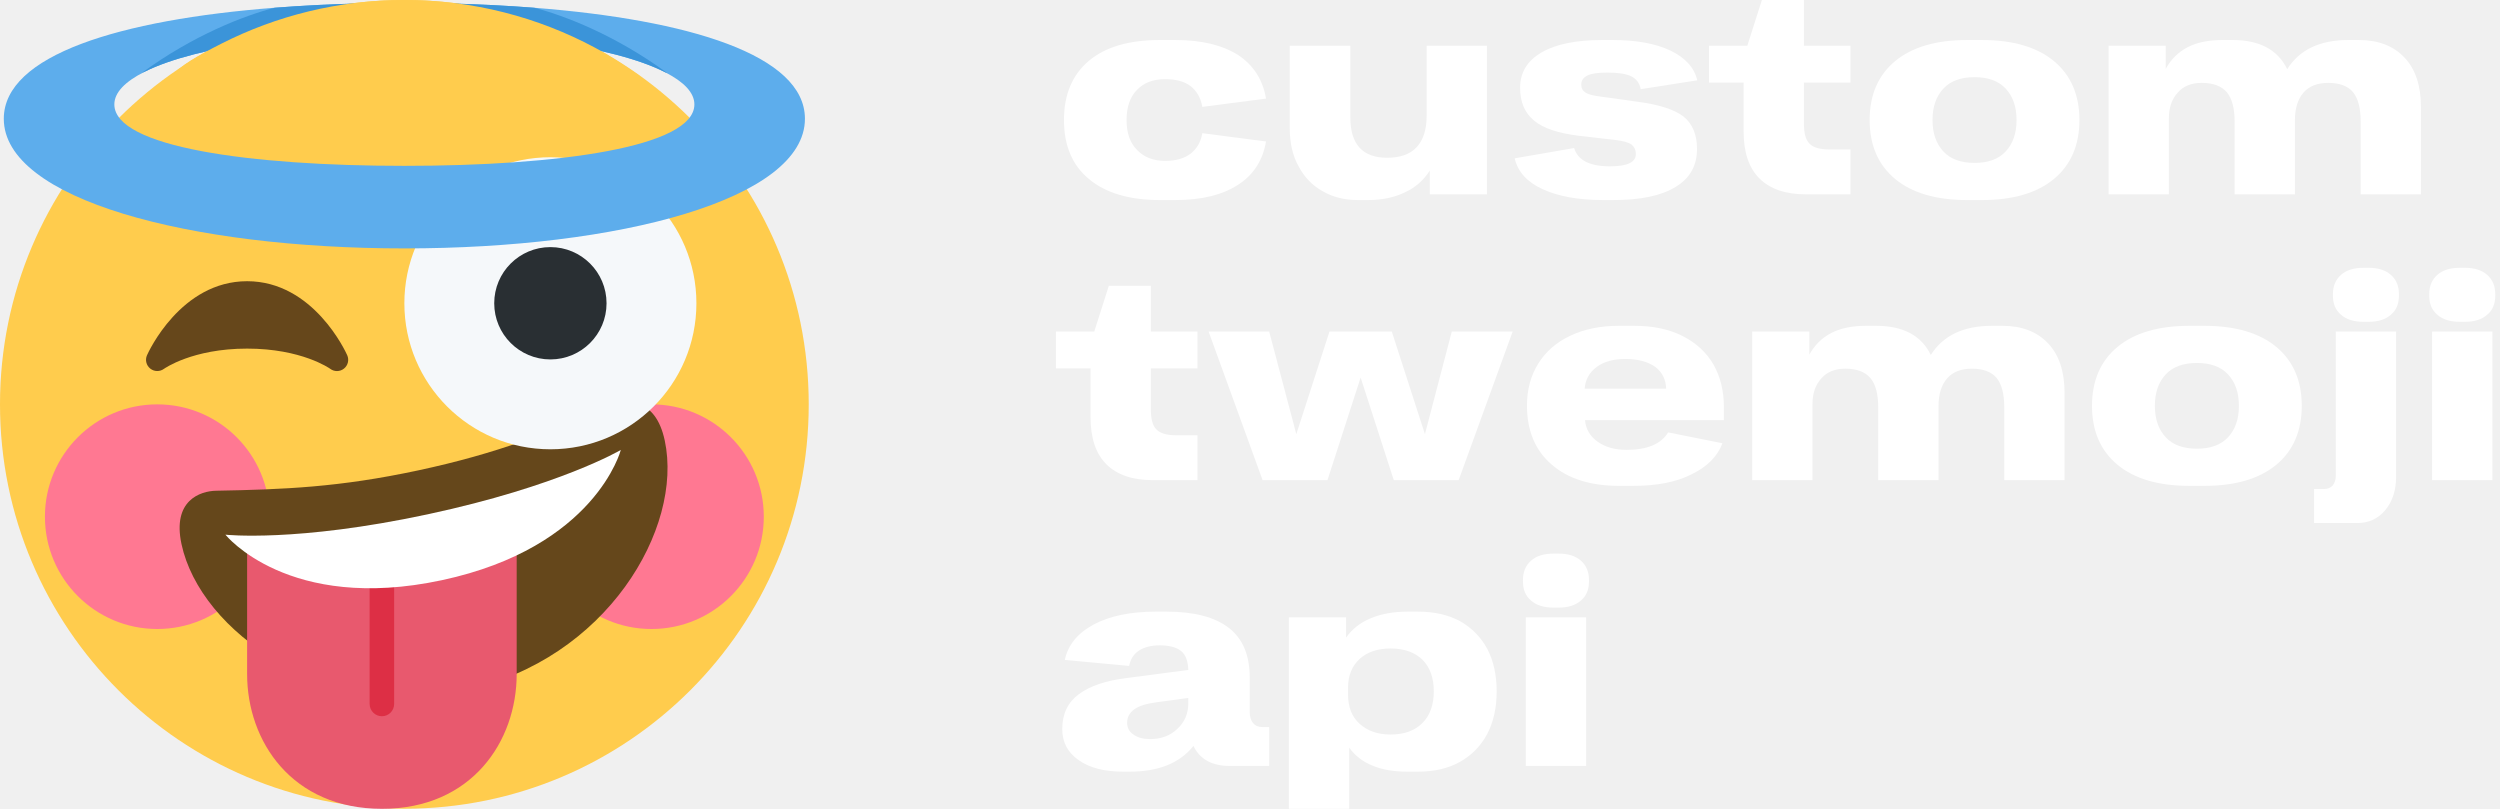
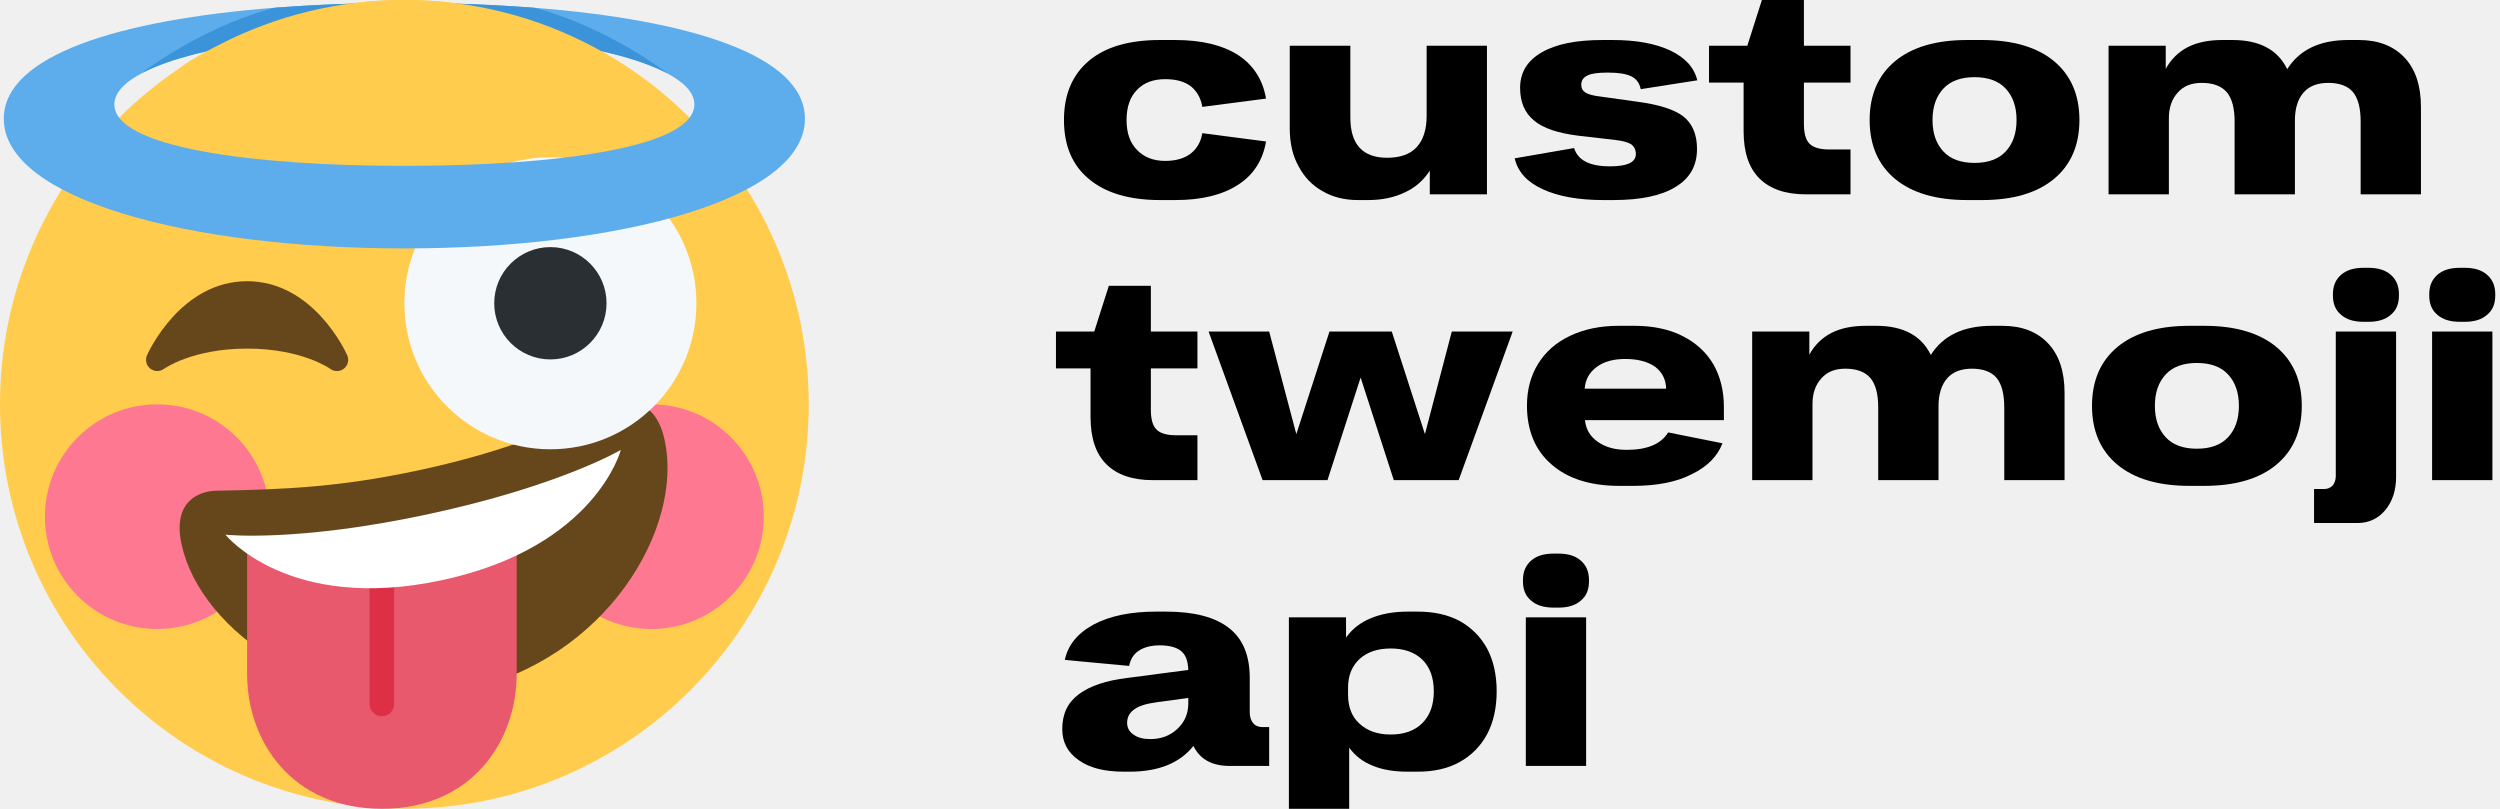
<svg xmlns="http://www.w3.org/2000/svg" width="100%" height="100%" viewBox="0 0 272 88" version="1.1" xml:space="preserve" style="fill-rule:evenodd;clip-rule:evenodd;stroke-linejoin:round;stroke-miterlimit:2;">
  <g transform="matrix(1,0,0,1,-1130.64,-1075.37)">
    <g id="docs-website-logo" transform="matrix(9.22937e-18,-0.150727,0.589584,3.61016e-17,439.724,1331.15)">
      <rect x="1113.14" y="1171.87" width="583.837" height="460.467" style="fill:none;" />
      <clipPath id="_clip1">
        <rect x="1113.14" y="1171.87" width="583.837" height="460.467" />
      </clipPath>
      <g clip-path="url(#_clip1)">
        <g transform="matrix(9.92937e-16,4.14559,-16.2159,2.53844e-16,1696.98,1171.87)">
          <path id="_1f62f-head" d="M36,18C36,27.941 27.941,36 18,36C8.059,36 0,27.941 0,18C0,8.059 8.059,0 18,0C27.941,0 36,8.059 36,18" style="fill:rgb(255,204,77);fill-rule:nonzero;" />
          <circle id="_1f633-cheeks" cx="29" cy="23" r="5" style="fill:rgb(255,120,146);" />
          <circle id="_1f633-cheeks1" cx="7" cy="23" r="5" style="fill:rgb(255,120,146);" />
          <path id="_1f92a-mouth" d="M18.625,20.937C15.082,21.696 12.644,21.787 9.615,21.845C8.924,21.86 7.66,22.264 8.079,24.22C8.917,28.131 14.458,32.057 20.721,30.715C26.983,29.373 30.429,23.521 29.591,19.61C29.172,17.654 27.852,17.802 27.216,18.074C24.43,19.261 22.168,20.178 18.625,20.937Z" style="fill:rgb(101,71,27);fill-rule:nonzero;" />
          <path id="_1f92a-mouth1" d="M11,24.004L11,30.004C11,33.004 13,36.004 17,36.004C21,36.004 23,33.004 23,30.004L23,24.004L11,24.004Z" style="fill:rgb(232,89,110);fill-rule:nonzero;" />
          <path id="_1f92a-mouth2" d="M17,31.883C17.301,31.883 17.545,31.639 17.545,31.338L17.545,25.043L16.454,25.043L16.454,31.338C16.455,31.639 16.699,31.883 17,31.883Z" style="fill:rgb(221,47,69);fill-rule:nonzero;" />
          <path id="_1f92a-mouth3" d="M10.034,23.801C10.034,23.801 13.177,24.15 19.044,22.893C24.911,21.636 27.635,20.029 27.635,20.029C27.635,20.029 26.518,24.359 19.673,25.826C12.828,27.293 10.034,23.801 10.034,23.801Z" style="fill:white;fill-rule:nonzero;" />
          <path id="_1f61c-eyes" d="M15.457,15.815C15.397,15.68 13.958,12.518 11,12.518C8.043,12.518 6.603,15.68 6.543,15.815C6.451,16.022 6.511,16.264 6.687,16.406C6.864,16.549 7.114,16.553 7.297,16.42C7.31,16.411 8.559,15.518 11,15.518C13.426,15.518 14.674,16.399 14.702,16.419C14.79,16.485 14.895,16.518 15,16.518C15.11,16.518 15.221,16.481 15.311,16.409C15.49,16.267 15.549,16.023 15.457,15.815Z" style="fill:rgb(102,71,27);fill-rule:nonzero;" />
          <path id="_1f61c-eyes1" d="M31,13.5C31,17.09 28.09,20 24.5,20C20.91,20 18,17.09 18,13.5C18,9.91 20.91,7 24.5,7C28.09,7 31,9.91 31,13.5Z" style="fill:rgb(245,248,250);fill-rule:nonzero;" />
          <circle id="_1f61c-eyes2" cx="24.5" cy="13.5" r="2.5" style="fill:rgb(41,47,51);" />
          <path id="_1f607-headwear" d="M23.777,0.345C22.565,0.251 21.304,0.186 20.004,0.155C19.343,0.139 18.676,0.129 18,0.129C17.328,0.129 16.664,0.139 16.007,0.154C14.705,0.185 13.443,0.25 12.23,0.344C5.34,0.88 0.169,2.451 0.169,5.287C0.169,8.875 8.433,11.058 18,11.058C27.567,11.058 35.831,8.875 35.831,5.287C35.831,2.452 30.663,0.882 23.777,0.345ZM18,7.383C11.139,7.383 5.09,6.55 5.09,4.647C5.09,4.111 5.584,3.624 6.429,3.198C7.582,2.617 9.407,2.154 11.618,1.849C13.529,1.587 15.716,1.439 18,1.439C20.291,1.439 22.485,1.587 24.4,1.852C26.642,2.162 28.486,2.635 29.632,3.229C30.439,3.647 30.91,4.123 30.91,4.647C30.91,6.55 24.861,7.383 18,7.383Z" style="fill:rgb(93,173,236);fill-rule:nonzero;" />
          <path id="_1f607-other" d="M24.4,1.853C26.642,2.163 28.486,2.636 29.632,3.23L29.694,3.247C27.409,1.573 25.124,0.687 23.777,0.345C22.565,0.251 21.304,0.186 20.004,0.155L20.022,0.162L24.4,1.853Z" style="fill:rgb(59,148,217);fill-rule:nonzero;" />
          <path id="_1f607-other1" d="M6.429,3.199C7.582,2.618 9.407,2.155 11.618,1.85L15.984,0.162L16.007,0.154C14.705,0.185 13.443,0.25 12.23,0.344C10.883,0.686 8.597,1.571 6.311,3.246L6.429,3.199Z" style="fill:rgb(59,148,217);fill-rule:nonzero;" />
          <path id="_1f607-other2" d="M28.472,3.375C27.812,2.932 27.126,2.465 26.471,2.115C23.947,0.765 21.063,0 18,0C15.071,0 12.305,0.7 9.86,1.941C8.771,2.494 7.979,2.94 7.69,3.375L28.472,3.375Z" style="fill:rgb(255,204,77);fill-rule:nonzero;" />
        </g>
        <g transform="matrix(2.7138e-18,0.0113303,-0.0443198,6.93783e-19,1831.28,1354.67)">
          <g transform="matrix(4654.87,0,0,4654.87,1013.58,6195.63)">
-             <path d="M0.375,0.02C0.267,0.02 0.184,-0.005 0.126,-0.054C0.068,-0.102 0.039,-0.171 0.039,-0.26C0.039,-0.349 0.068,-0.418 0.126,-0.467C0.184,-0.516 0.267,-0.54 0.375,-0.54L0.429,-0.54C0.521,-0.54 0.594,-0.522 0.649,-0.487C0.703,-0.451 0.735,-0.4 0.746,-0.335L0.523,-0.306C0.518,-0.337 0.504,-0.361 0.483,-0.378C0.461,-0.395 0.431,-0.403 0.393,-0.403C0.352,-0.403 0.319,-0.391 0.295,-0.366C0.27,-0.341 0.258,-0.305 0.258,-0.26C0.258,-0.215 0.27,-0.18 0.295,-0.155C0.319,-0.13 0.352,-0.117 0.393,-0.117C0.431,-0.117 0.461,-0.126 0.483,-0.143C0.504,-0.16 0.518,-0.183 0.523,-0.214L0.746,-0.185C0.735,-0.12 0.703,-0.069 0.649,-0.034C0.594,0.002 0.521,0.02 0.429,0.02L0.375,0.02Z" style="fill:white;fill-rule:nonzero;" />
+             <path d="M0.375,0.02C0.267,0.02 0.184,-0.005 0.126,-0.054C0.068,-0.102 0.039,-0.171 0.039,-0.26C0.039,-0.349 0.068,-0.418 0.126,-0.467C0.184,-0.516 0.267,-0.54 0.375,-0.54L0.429,-0.54C0.521,-0.54 0.594,-0.522 0.649,-0.487C0.703,-0.451 0.735,-0.4 0.746,-0.335L0.523,-0.306C0.518,-0.337 0.504,-0.361 0.483,-0.378C0.461,-0.395 0.431,-0.403 0.393,-0.403C0.352,-0.403 0.319,-0.391 0.295,-0.366C0.27,-0.341 0.258,-0.305 0.258,-0.26C0.258,-0.215 0.27,-0.18 0.295,-0.155C0.319,-0.13 0.352,-0.117 0.393,-0.117C0.431,-0.117 0.461,-0.126 0.483,-0.143C0.504,-0.16 0.518,-0.183 0.523,-0.214L0.746,-0.185C0.735,-0.12 0.703,-0.069 0.649,-0.034C0.594,0.002 0.521,0.02 0.429,0.02L0.375,0.02Z" style="fill-rule:nonzero;" />
          </g>
          <g transform="matrix(4654.87,0,0,4654.87,4607.14,6195.63)">
-             <path d="M0.747,-0.52L0.747,-0L0.547,-0L0.547,-0.083C0.526,-0.05 0.497,-0.024 0.46,-0.007C0.423,0.011 0.38,0.02 0.331,0.02L0.296,0.02C0.249,0.02 0.208,0.01 0.172,-0.011C0.136,-0.031 0.108,-0.06 0.088,-0.098C0.067,-0.135 0.057,-0.18 0.057,-0.232L0.057,-0.52L0.269,-0.52L0.269,-0.269C0.269,-0.175 0.312,-0.128 0.398,-0.128C0.443,-0.128 0.478,-0.14 0.501,-0.165C0.524,-0.19 0.536,-0.226 0.536,-0.275L0.536,-0.52L0.747,-0.52Z" style="fill:white;fill-rule:nonzero;" />
+             <path d="M0.747,-0.52L0.747,-0L0.547,-0L0.547,-0.083C0.526,-0.05 0.497,-0.024 0.46,-0.007C0.423,0.011 0.38,0.02 0.331,0.02L0.296,0.02C0.249,0.02 0.208,0.01 0.172,-0.011C0.136,-0.031 0.108,-0.06 0.088,-0.098C0.067,-0.135 0.057,-0.18 0.057,-0.232L0.057,-0.52L0.269,-0.52L0.269,-0.269C0.269,-0.175 0.312,-0.128 0.398,-0.128C0.443,-0.128 0.478,-0.14 0.501,-0.165C0.524,-0.19 0.536,-0.226 0.536,-0.275L0.536,-0.52L0.747,-0.52Z" style="fill-rule:nonzero;" />
          </g>
          <g transform="matrix(4654.87,0,0,4654.87,8377.59,6195.63)">
-             <path d="M0.344,0.02C0.257,0.02 0.186,0.007 0.132,-0.018C0.077,-0.043 0.045,-0.079 0.034,-0.126L0.242,-0.162C0.255,-0.119 0.297,-0.098 0.367,-0.098C0.428,-0.098 0.458,-0.112 0.458,-0.141C0.458,-0.156 0.452,-0.167 0.442,-0.175C0.431,-0.182 0.413,-0.187 0.388,-0.19L0.258,-0.205C0.186,-0.214 0.134,-0.231 0.102,-0.258C0.069,-0.285 0.053,-0.323 0.053,-0.373C0.053,-0.426 0.078,-0.468 0.129,-0.497C0.179,-0.526 0.25,-0.54 0.341,-0.54L0.376,-0.54C0.459,-0.54 0.526,-0.528 0.579,-0.503C0.631,-0.478 0.662,-0.444 0.673,-0.399L0.475,-0.368C0.471,-0.389 0.46,-0.404 0.442,-0.413C0.423,-0.422 0.396,-0.426 0.359,-0.426C0.326,-0.426 0.303,-0.423 0.289,-0.416C0.274,-0.409 0.267,-0.398 0.267,-0.384C0.267,-0.371 0.272,-0.362 0.282,-0.356C0.291,-0.35 0.309,-0.345 0.335,-0.342L0.464,-0.324C0.539,-0.314 0.593,-0.297 0.625,-0.272C0.656,-0.247 0.672,-0.209 0.672,-0.159C0.672,-0.1 0.647,-0.056 0.597,-0.026C0.547,0.005 0.474,0.02 0.379,0.02L0.344,0.02Z" style="fill:white;fill-rule:nonzero;" />
+             <path d="M0.344,0.02C0.257,0.02 0.186,0.007 0.132,-0.018C0.077,-0.043 0.045,-0.079 0.034,-0.126L0.242,-0.162C0.255,-0.119 0.297,-0.098 0.367,-0.098C0.428,-0.098 0.458,-0.112 0.458,-0.141C0.458,-0.156 0.452,-0.167 0.442,-0.175C0.431,-0.182 0.413,-0.187 0.388,-0.19L0.258,-0.205C0.186,-0.214 0.134,-0.231 0.102,-0.258C0.069,-0.285 0.053,-0.323 0.053,-0.373C0.053,-0.426 0.078,-0.468 0.129,-0.497C0.179,-0.526 0.25,-0.54 0.341,-0.54L0.376,-0.54C0.459,-0.54 0.526,-0.528 0.579,-0.503C0.631,-0.478 0.662,-0.444 0.673,-0.399L0.475,-0.368C0.471,-0.389 0.46,-0.404 0.442,-0.413C0.423,-0.422 0.396,-0.426 0.359,-0.426C0.326,-0.426 0.303,-0.423 0.289,-0.416C0.274,-0.409 0.267,-0.398 0.267,-0.384C0.267,-0.371 0.272,-0.362 0.282,-0.356C0.291,-0.35 0.309,-0.345 0.335,-0.342L0.464,-0.324C0.539,-0.314 0.593,-0.297 0.625,-0.272C0.656,-0.247 0.672,-0.209 0.672,-0.159C0.672,-0.1 0.647,-0.056 0.597,-0.026C0.547,0.005 0.474,0.02 0.379,0.02L0.344,0.02Z" style="fill-rule:nonzero;" />
          </g>
          <g transform="matrix(4654.87,0,0,4654.87,11650,6195.63)">
-             <path d="M0.343,-0.391L0.343,-0.248C0.343,-0.215 0.349,-0.191 0.362,-0.178C0.375,-0.164 0.398,-0.157 0.433,-0.157L0.506,-0.157L0.506,-0L0.35,-0C0.278,-0 0.224,-0.019 0.187,-0.056C0.15,-0.093 0.132,-0.148 0.132,-0.221L0.132,-0.391L0.011,-0.391L0.011,-0.52L0.145,-0.52L0.196,-0.68L0.343,-0.68L0.343,-0.52L0.506,-0.52L0.506,-0.391L0.343,-0.391Z" style="fill:white;fill-rule:nonzero;" />
+             <path d="M0.343,-0.391L0.343,-0.248C0.343,-0.215 0.349,-0.191 0.362,-0.178C0.375,-0.164 0.398,-0.157 0.433,-0.157L0.506,-0.157L0.506,-0L0.35,-0C0.278,-0 0.224,-0.019 0.187,-0.056C0.15,-0.093 0.132,-0.148 0.132,-0.221L0.132,-0.391L0.011,-0.391L0.011,-0.52L0.145,-0.52L0.196,-0.68L0.343,-0.68L0.343,-0.52L0.506,-0.52L0.506,-0.391L0.343,-0.391Z" style="fill-rule:nonzero;" />
          </g>
          <g transform="matrix(4654.87,0,0,4654.87,14135.7,6195.63)">
-             <path d="M0.38,0.02C0.271,0.02 0.187,-0.005 0.128,-0.054C0.069,-0.103 0.039,-0.172 0.039,-0.26C0.039,-0.348 0.069,-0.417 0.128,-0.466C0.187,-0.515 0.271,-0.54 0.38,-0.54L0.432,-0.54C0.541,-0.54 0.625,-0.515 0.684,-0.466C0.743,-0.417 0.773,-0.348 0.773,-0.26C0.773,-0.172 0.743,-0.103 0.684,-0.054C0.625,-0.005 0.541,0.02 0.432,0.02L0.38,0.02ZM0.406,-0.11C0.453,-0.11 0.49,-0.123 0.515,-0.15C0.54,-0.177 0.553,-0.213 0.553,-0.26C0.553,-0.307 0.54,-0.343 0.515,-0.37C0.49,-0.397 0.453,-0.41 0.406,-0.41C0.359,-0.41 0.322,-0.397 0.297,-0.37C0.272,-0.343 0.259,-0.307 0.259,-0.26C0.259,-0.213 0.272,-0.177 0.297,-0.15C0.322,-0.123 0.359,-0.11 0.406,-0.11Z" style="fill:white;fill-rule:nonzero;" />
+             <path d="M0.38,0.02C0.271,0.02 0.187,-0.005 0.128,-0.054C0.069,-0.103 0.039,-0.172 0.039,-0.26C0.039,-0.348 0.069,-0.417 0.128,-0.466C0.187,-0.515 0.271,-0.54 0.38,-0.54L0.432,-0.54C0.541,-0.54 0.625,-0.515 0.684,-0.466C0.743,-0.417 0.773,-0.348 0.773,-0.26C0.773,-0.172 0.743,-0.103 0.684,-0.054C0.625,-0.005 0.541,0.02 0.432,0.02L0.38,0.02ZM0.406,-0.11C0.453,-0.11 0.49,-0.123 0.515,-0.15C0.54,-0.177 0.553,-0.213 0.553,-0.26C0.553,-0.307 0.54,-0.343 0.515,-0.37C0.49,-0.397 0.453,-0.41 0.406,-0.41C0.359,-0.41 0.322,-0.397 0.297,-0.37C0.272,-0.343 0.259,-0.307 0.259,-0.26C0.259,-0.213 0.272,-0.177 0.297,-0.15C0.322,-0.123 0.359,-0.11 0.406,-0.11Z" style="fill-rule:nonzero;" />
          </g>
          <g transform="matrix(4654.87,0,0,4654.87,17915.4,6195.63)">
-             <path d="M0.938,-0.54C1.006,-0.54 1.059,-0.52 1.098,-0.479C1.137,-0.438 1.156,-0.38 1.156,-0.305L1.156,-0L0.945,-0L0.945,-0.255C0.945,-0.302 0.936,-0.336 0.918,-0.358C0.9,-0.379 0.871,-0.39 0.832,-0.39C0.794,-0.39 0.765,-0.379 0.745,-0.356C0.725,-0.333 0.715,-0.3 0.715,-0.259L0.715,-0L0.504,-0L0.504,-0.255C0.504,-0.301 0.495,-0.335 0.477,-0.357C0.458,-0.379 0.429,-0.39 0.389,-0.39C0.353,-0.39 0.325,-0.379 0.305,-0.356C0.284,-0.333 0.274,-0.303 0.274,-0.266L0.274,-0L0.063,-0L0.063,-0.52L0.263,-0.52L0.263,-0.439C0.281,-0.472 0.307,-0.498 0.34,-0.515C0.373,-0.532 0.414,-0.54 0.461,-0.54L0.497,-0.54C0.591,-0.54 0.655,-0.506 0.688,-0.438C0.731,-0.506 0.802,-0.54 0.902,-0.54L0.938,-0.54Z" style="fill:white;fill-rule:nonzero;" />
+             <path d="M0.938,-0.54C1.006,-0.54 1.059,-0.52 1.098,-0.479C1.137,-0.438 1.156,-0.38 1.156,-0.305L1.156,-0L0.945,-0L0.945,-0.255C0.945,-0.302 0.936,-0.336 0.918,-0.358C0.9,-0.379 0.871,-0.39 0.832,-0.39C0.794,-0.39 0.765,-0.379 0.745,-0.356C0.725,-0.333 0.715,-0.3 0.715,-0.259L0.715,-0L0.504,-0L0.504,-0.255C0.504,-0.301 0.495,-0.335 0.477,-0.357C0.458,-0.379 0.429,-0.39 0.389,-0.39C0.353,-0.39 0.325,-0.379 0.305,-0.356C0.284,-0.333 0.274,-0.303 0.274,-0.266L0.274,-0L0.063,-0L0.063,-0.52L0.263,-0.52L0.263,-0.439C0.281,-0.472 0.307,-0.498 0.34,-0.515C0.373,-0.532 0.414,-0.54 0.461,-0.54L0.497,-0.54C0.591,-0.54 0.655,-0.506 0.688,-0.438C0.731,-0.506 0.802,-0.54 0.902,-0.54L0.938,-0.54Z" style="fill-rule:nonzero;" />
          </g>
          <g transform="matrix(4654.87,0,0,4654.87,1013.58,10850.5)">
-             <path d="M0.343,-0.391L0.343,-0.248C0.343,-0.215 0.349,-0.191 0.362,-0.178C0.375,-0.164 0.398,-0.157 0.433,-0.157L0.506,-0.157L0.506,-0L0.35,-0C0.278,-0 0.224,-0.019 0.187,-0.056C0.15,-0.093 0.132,-0.148 0.132,-0.221L0.132,-0.391L0.011,-0.391L0.011,-0.52L0.145,-0.52L0.196,-0.68L0.343,-0.68L0.343,-0.52L0.506,-0.52L0.506,-0.391L0.343,-0.391Z" style="fill:white;fill-rule:nonzero;" />
+             <path d="M0.343,-0.391L0.343,-0.248C0.343,-0.215 0.349,-0.191 0.362,-0.178C0.375,-0.164 0.398,-0.157 0.433,-0.157L0.506,-0.157L0.506,-0L0.35,-0C0.278,-0 0.224,-0.019 0.187,-0.056C0.15,-0.093 0.132,-0.148 0.132,-0.221L0.132,-0.391L0.011,-0.391L0.011,-0.52L0.145,-0.52L0.196,-0.68L0.343,-0.68L0.343,-0.52L0.506,-0.52L0.506,-0.391L0.343,-0.391Z" style="fill-rule:nonzero;" />
          </g>
          <g transform="matrix(4654.87,0,0,4654.87,3499.28,10850.5)">
-             <path d="M0.011,-0.52L0.223,-0.52L0.318,-0.161L0.434,-0.52L0.652,-0.52L0.768,-0.161L0.862,-0.52L1.075,-0.52L0.886,-0L0.659,-0L0.543,-0.359L0.427,-0L0.2,-0L0.011,-0.52Z" style="fill:white;fill-rule:nonzero;" />
+             <path d="M0.011,-0.52L0.223,-0.52L0.318,-0.161L0.434,-0.52L0.652,-0.52L0.768,-0.161L0.862,-0.52L1.075,-0.52L0.886,-0L0.659,-0L0.543,-0.359L0.427,-0L0.2,-0L0.011,-0.52Z" style="fill-rule:nonzero;" />
          </g>
          <g transform="matrix(4654.87,0,0,4654.87,8554.47,10850.5)">
-             <path d="M0.728,-0.21L0.242,-0.21C0.245,-0.178 0.26,-0.153 0.287,-0.134C0.314,-0.115 0.347,-0.106 0.388,-0.106C0.459,-0.106 0.508,-0.126 0.533,-0.167L0.723,-0.129C0.706,-0.084 0.67,-0.047 0.616,-0.021C0.562,0.007 0.493,0.02 0.41,0.02L0.362,0.02C0.261,0.02 0.182,-0.005 0.125,-0.055C0.068,-0.104 0.039,-0.173 0.039,-0.261C0.039,-0.316 0.052,-0.365 0.078,-0.407C0.104,-0.449 0.141,-0.482 0.19,-0.505C0.238,-0.528 0.295,-0.54 0.36,-0.54L0.415,-0.54C0.48,-0.54 0.537,-0.528 0.584,-0.504C0.631,-0.48 0.667,-0.447 0.692,-0.404C0.716,-0.361 0.728,-0.312 0.728,-0.256L0.728,-0.21ZM0.383,-0.424C0.342,-0.424 0.308,-0.415 0.283,-0.396C0.257,-0.377 0.243,-0.351 0.241,-0.32L0.526,-0.32C0.525,-0.353 0.512,-0.378 0.487,-0.397C0.461,-0.415 0.426,-0.424 0.383,-0.424Z" style="fill:white;fill-rule:nonzero;" />
+             <path d="M0.728,-0.21L0.242,-0.21C0.245,-0.178 0.26,-0.153 0.287,-0.134C0.314,-0.115 0.347,-0.106 0.388,-0.106C0.459,-0.106 0.508,-0.126 0.533,-0.167L0.723,-0.129C0.706,-0.084 0.67,-0.047 0.616,-0.021C0.562,0.007 0.493,0.02 0.41,0.02L0.362,0.02C0.261,0.02 0.182,-0.005 0.125,-0.055C0.068,-0.104 0.039,-0.173 0.039,-0.261C0.039,-0.316 0.052,-0.365 0.078,-0.407C0.104,-0.449 0.141,-0.482 0.19,-0.505C0.238,-0.528 0.295,-0.54 0.36,-0.54L0.415,-0.54C0.48,-0.54 0.537,-0.528 0.584,-0.504C0.631,-0.48 0.667,-0.447 0.692,-0.404C0.716,-0.361 0.728,-0.312 0.728,-0.256L0.728,-0.21ZM0.383,-0.424C0.342,-0.424 0.308,-0.415 0.283,-0.396C0.257,-0.377 0.243,-0.351 0.241,-0.32L0.526,-0.32C0.525,-0.353 0.512,-0.378 0.487,-0.397C0.461,-0.415 0.426,-0.424 0.383,-0.424Z" style="fill-rule:nonzero;" />
          </g>
          <g transform="matrix(4654.87,0,0,4654.87,12110.8,10850.5)">
-             <path d="M0.938,-0.54C1.006,-0.54 1.059,-0.52 1.098,-0.479C1.137,-0.438 1.156,-0.38 1.156,-0.305L1.156,-0L0.945,-0L0.945,-0.255C0.945,-0.302 0.936,-0.336 0.918,-0.358C0.9,-0.379 0.871,-0.39 0.832,-0.39C0.794,-0.39 0.765,-0.379 0.745,-0.356C0.725,-0.333 0.715,-0.3 0.715,-0.259L0.715,-0L0.504,-0L0.504,-0.255C0.504,-0.301 0.495,-0.335 0.477,-0.357C0.458,-0.379 0.429,-0.39 0.389,-0.39C0.353,-0.39 0.325,-0.379 0.305,-0.356C0.284,-0.333 0.274,-0.303 0.274,-0.266L0.274,-0L0.063,-0L0.063,-0.52L0.263,-0.52L0.263,-0.439C0.281,-0.472 0.307,-0.498 0.34,-0.515C0.373,-0.532 0.414,-0.54 0.461,-0.54L0.497,-0.54C0.591,-0.54 0.655,-0.506 0.688,-0.438C0.731,-0.506 0.802,-0.54 0.902,-0.54L0.938,-0.54Z" style="fill:white;fill-rule:nonzero;" />
+             <path d="M0.938,-0.54C1.006,-0.54 1.059,-0.52 1.098,-0.479C1.137,-0.438 1.156,-0.38 1.156,-0.305L1.156,-0L0.945,-0L0.945,-0.255C0.945,-0.302 0.936,-0.336 0.918,-0.358C0.9,-0.379 0.871,-0.39 0.832,-0.39C0.794,-0.39 0.765,-0.379 0.745,-0.356C0.725,-0.333 0.715,-0.3 0.715,-0.259L0.715,-0L0.504,-0L0.504,-0.255C0.504,-0.301 0.495,-0.335 0.477,-0.357C0.458,-0.379 0.429,-0.39 0.389,-0.39C0.353,-0.39 0.325,-0.379 0.305,-0.356C0.284,-0.333 0.274,-0.303 0.274,-0.266L0.274,-0L0.063,-0L0.063,-0.52L0.263,-0.52L0.263,-0.439C0.281,-0.472 0.307,-0.498 0.34,-0.515C0.373,-0.532 0.414,-0.54 0.461,-0.54L0.497,-0.54C0.591,-0.54 0.655,-0.506 0.688,-0.438C0.731,-0.506 0.802,-0.54 0.902,-0.54L0.938,-0.54Z" style="fill-rule:nonzero;" />
          </g>
          <g transform="matrix(4654.87,0,0,4654.87,17757.2,10850.5)">
-             <path d="M0.38,0.02C0.271,0.02 0.187,-0.005 0.128,-0.054C0.069,-0.103 0.039,-0.172 0.039,-0.26C0.039,-0.348 0.069,-0.417 0.128,-0.466C0.187,-0.515 0.271,-0.54 0.38,-0.54L0.432,-0.54C0.541,-0.54 0.625,-0.515 0.684,-0.466C0.743,-0.417 0.773,-0.348 0.773,-0.26C0.773,-0.172 0.743,-0.103 0.684,-0.054C0.625,-0.005 0.541,0.02 0.432,0.02L0.38,0.02ZM0.406,-0.11C0.453,-0.11 0.49,-0.123 0.515,-0.15C0.54,-0.177 0.553,-0.213 0.553,-0.26C0.553,-0.307 0.54,-0.343 0.515,-0.37C0.49,-0.397 0.453,-0.41 0.406,-0.41C0.359,-0.41 0.322,-0.397 0.297,-0.37C0.272,-0.343 0.259,-0.307 0.259,-0.26C0.259,-0.213 0.272,-0.177 0.297,-0.15C0.322,-0.123 0.359,-0.11 0.406,-0.11Z" style="fill:white;fill-rule:nonzero;" />
+             <path d="M0.38,0.02C0.271,0.02 0.187,-0.005 0.128,-0.054C0.069,-0.103 0.039,-0.172 0.039,-0.26C0.039,-0.348 0.069,-0.417 0.128,-0.466C0.187,-0.515 0.271,-0.54 0.38,-0.54L0.432,-0.54C0.541,-0.54 0.625,-0.515 0.684,-0.466C0.743,-0.417 0.773,-0.348 0.773,-0.26C0.773,-0.172 0.743,-0.103 0.684,-0.054C0.625,-0.005 0.541,0.02 0.432,0.02L0.38,0.02ZM0.406,-0.11C0.453,-0.11 0.49,-0.123 0.515,-0.15C0.54,-0.177 0.553,-0.213 0.553,-0.26C0.553,-0.307 0.54,-0.343 0.515,-0.37C0.49,-0.397 0.453,-0.41 0.406,-0.41C0.359,-0.41 0.322,-0.397 0.297,-0.37C0.272,-0.343 0.259,-0.307 0.259,-0.26C0.259,-0.213 0.272,-0.177 0.297,-0.15C0.322,-0.123 0.359,-0.11 0.406,-0.11Z" style="fill-rule:nonzero;" />
          </g>
          <g transform="matrix(4654.87,0,0,4654.87,21536.9,10850.5)">
-             <path d="M0.004,0.031L0.04,0.031C0.051,0.031 0.061,0.027 0.069,0.019C0.076,0.01 0.08,-0.001 0.08,-0.014L0.08,-0.52L0.291,-0.52L0.291,-0.011C0.291,0.036 0.278,0.075 0.253,0.105C0.228,0.135 0.195,0.15 0.156,0.15L0.004,0.15L0.004,0.031ZM0.178,-0.554C0.143,-0.554 0.117,-0.562 0.098,-0.579C0.079,-0.595 0.07,-0.617 0.07,-0.646L0.07,-0.65C0.07,-0.679 0.079,-0.701 0.098,-0.718C0.117,-0.735 0.143,-0.743 0.178,-0.743L0.194,-0.743C0.228,-0.743 0.254,-0.735 0.273,-0.718C0.292,-0.701 0.301,-0.679 0.301,-0.65L0.301,-0.646C0.301,-0.617 0.292,-0.595 0.273,-0.579C0.254,-0.562 0.228,-0.554 0.194,-0.554L0.178,-0.554Z" style="fill:white;fill-rule:nonzero;" />
+             <path d="M0.004,0.031L0.04,0.031C0.051,0.031 0.061,0.027 0.069,0.019C0.076,0.01 0.08,-0.001 0.08,-0.014L0.08,-0.52L0.291,-0.52L0.291,-0.011C0.291,0.036 0.278,0.075 0.253,0.105C0.228,0.135 0.195,0.15 0.156,0.15L0.004,0.15L0.004,0.031ZM0.178,-0.554C0.143,-0.554 0.117,-0.562 0.098,-0.579C0.079,-0.595 0.07,-0.617 0.07,-0.646L0.07,-0.65C0.07,-0.679 0.079,-0.701 0.098,-0.718C0.117,-0.735 0.143,-0.743 0.178,-0.743L0.194,-0.743C0.228,-0.743 0.254,-0.735 0.273,-0.718C0.292,-0.701 0.301,-0.679 0.301,-0.65L0.301,-0.646C0.301,-0.617 0.292,-0.595 0.273,-0.579C0.254,-0.562 0.228,-0.554 0.194,-0.554L0.178,-0.554Z" style="fill-rule:nonzero;" />
          </g>
          <g transform="matrix(4654.87,0,0,4654.87,23184.7,10850.5)">
-             <path d="M0.063,-0.52L0.274,-0.52L0.274,-0L0.063,-0L0.063,-0.52ZM0.161,-0.554C0.126,-0.554 0.1,-0.562 0.081,-0.579C0.062,-0.595 0.053,-0.617 0.053,-0.646L0.053,-0.65C0.053,-0.679 0.062,-0.701 0.081,-0.718C0.1,-0.735 0.126,-0.743 0.161,-0.743L0.177,-0.743C0.211,-0.743 0.237,-0.735 0.256,-0.718C0.275,-0.701 0.284,-0.679 0.284,-0.65L0.284,-0.646C0.284,-0.617 0.275,-0.595 0.256,-0.579C0.237,-0.562 0.211,-0.554 0.177,-0.554L0.161,-0.554Z" style="fill:white;fill-rule:nonzero;" />
+             <path d="M0.063,-0.52L0.274,-0.52L0.274,-0L0.063,-0L0.063,-0.52ZM0.161,-0.554C0.126,-0.554 0.1,-0.562 0.081,-0.579C0.062,-0.595 0.053,-0.617 0.053,-0.646L0.053,-0.65C0.053,-0.679 0.062,-0.701 0.081,-0.718C0.1,-0.735 0.126,-0.743 0.161,-0.743L0.177,-0.743C0.211,-0.743 0.237,-0.735 0.256,-0.718C0.275,-0.701 0.284,-0.679 0.284,-0.65L0.284,-0.646C0.284,-0.617 0.275,-0.595 0.256,-0.579C0.237,-0.562 0.211,-0.554 0.177,-0.554L0.161,-0.554Z" style="fill-rule:nonzero;" />
          </g>
          <g transform="matrix(4654.87,0,0,4654.87,1013.58,15505.4)">
-             <path d="M0.757,-0.136L0.757,-0L0.62,-0C0.557,-0 0.515,-0.023 0.492,-0.07C0.444,-0.01 0.37,0.02 0.269,0.02L0.247,0.02C0.181,0.02 0.129,0.007 0.091,-0.02C0.052,-0.047 0.033,-0.083 0.033,-0.129C0.033,-0.182 0.052,-0.222 0.091,-0.251C0.13,-0.28 0.186,-0.299 0.261,-0.308L0.474,-0.336C0.473,-0.367 0.465,-0.389 0.449,-0.402C0.433,-0.415 0.408,-0.422 0.374,-0.422C0.345,-0.422 0.321,-0.416 0.302,-0.404C0.283,-0.392 0.272,-0.374 0.267,-0.35L0.042,-0.371C0.053,-0.423 0.086,-0.464 0.143,-0.495C0.2,-0.525 0.272,-0.54 0.361,-0.54L0.397,-0.54C0.494,-0.54 0.567,-0.521 0.616,-0.483C0.665,-0.445 0.689,-0.387 0.689,-0.308L0.689,-0.188C0.689,-0.172 0.693,-0.159 0.701,-0.15C0.708,-0.141 0.719,-0.136 0.734,-0.136L0.757,-0.136ZM0.341,-0.094C0.379,-0.094 0.411,-0.106 0.436,-0.13C0.461,-0.153 0.474,-0.183 0.474,-0.219L0.474,-0.238L0.364,-0.223C0.327,-0.218 0.301,-0.21 0.285,-0.198C0.268,-0.186 0.26,-0.17 0.26,-0.151C0.26,-0.134 0.267,-0.12 0.282,-0.11C0.297,-0.099 0.316,-0.094 0.341,-0.094Z" style="fill:white;fill-rule:nonzero;" />
+             <path d="M0.757,-0.136L0.757,-0L0.62,-0C0.557,-0 0.515,-0.023 0.492,-0.07C0.444,-0.01 0.37,0.02 0.269,0.02L0.247,0.02C0.181,0.02 0.129,0.007 0.091,-0.02C0.052,-0.047 0.033,-0.083 0.033,-0.129C0.033,-0.182 0.052,-0.222 0.091,-0.251C0.13,-0.28 0.186,-0.299 0.261,-0.308L0.474,-0.336C0.473,-0.367 0.465,-0.389 0.449,-0.402C0.433,-0.415 0.408,-0.422 0.374,-0.422C0.345,-0.422 0.321,-0.416 0.302,-0.404C0.283,-0.392 0.272,-0.374 0.267,-0.35L0.042,-0.371C0.053,-0.423 0.086,-0.464 0.143,-0.495C0.2,-0.525 0.272,-0.54 0.361,-0.54L0.397,-0.54C0.494,-0.54 0.567,-0.521 0.616,-0.483C0.665,-0.445 0.689,-0.387 0.689,-0.308L0.689,-0.188C0.689,-0.172 0.693,-0.159 0.701,-0.15C0.708,-0.141 0.719,-0.136 0.734,-0.136L0.757,-0.136ZM0.341,-0.094C0.379,-0.094 0.411,-0.106 0.436,-0.13C0.461,-0.153 0.474,-0.183 0.474,-0.219L0.474,-0.238L0.364,-0.223C0.327,-0.218 0.301,-0.21 0.285,-0.198C0.268,-0.186 0.26,-0.17 0.26,-0.151C0.26,-0.134 0.267,-0.12 0.282,-0.11C0.297,-0.099 0.316,-0.094 0.341,-0.094Z" style="fill-rule:nonzero;" />
          </g>
          <g transform="matrix(4654.87,0,0,4654.87,4565.25,15505.4)">
-             <path d="M0.514,-0.54C0.571,-0.54 0.62,-0.529 0.661,-0.507C0.702,-0.484 0.734,-0.452 0.757,-0.41C0.779,-0.368 0.79,-0.318 0.79,-0.261C0.79,-0.204 0.779,-0.154 0.757,-0.112C0.734,-0.069 0.702,-0.037 0.661,-0.014C0.62,0.009 0.571,0.02 0.514,0.02L0.478,0.02C0.43,0.02 0.389,0.013 0.356,-0.001C0.323,-0.014 0.295,-0.035 0.274,-0.064L0.274,0.15L0.063,0.15L0.063,-0.52L0.263,-0.52L0.263,-0.449C0.284,-0.479 0.313,-0.502 0.35,-0.517C0.386,-0.532 0.429,-0.54 0.478,-0.54L0.514,-0.54ZM0.419,-0.11C0.466,-0.11 0.503,-0.123 0.53,-0.15C0.557,-0.177 0.57,-0.214 0.57,-0.261C0.57,-0.308 0.557,-0.345 0.53,-0.372C0.503,-0.398 0.466,-0.411 0.419,-0.411C0.374,-0.411 0.338,-0.399 0.311,-0.375C0.284,-0.35 0.27,-0.317 0.27,-0.274L0.27,-0.25C0.27,-0.207 0.283,-0.172 0.31,-0.148C0.337,-0.123 0.373,-0.11 0.419,-0.11Z" style="fill:white;fill-rule:nonzero;" />
+             <path d="M0.514,-0.54C0.571,-0.54 0.62,-0.529 0.661,-0.507C0.702,-0.484 0.734,-0.452 0.757,-0.41C0.779,-0.368 0.79,-0.318 0.79,-0.261C0.79,-0.204 0.779,-0.154 0.757,-0.112C0.734,-0.069 0.702,-0.037 0.661,-0.014C0.62,0.009 0.571,0.02 0.514,0.02L0.478,0.02C0.43,0.02 0.389,0.013 0.356,-0.001C0.323,-0.014 0.295,-0.035 0.274,-0.064L0.274,0.15L0.063,0.15L0.063,-0.52L0.263,-0.52L0.263,-0.449C0.284,-0.479 0.313,-0.502 0.35,-0.517C0.386,-0.532 0.429,-0.54 0.478,-0.54L0.514,-0.54ZM0.419,-0.11C0.466,-0.11 0.503,-0.123 0.53,-0.15C0.557,-0.177 0.57,-0.214 0.57,-0.261C0.57,-0.308 0.557,-0.345 0.53,-0.372C0.503,-0.398 0.466,-0.411 0.419,-0.411C0.374,-0.411 0.338,-0.399 0.311,-0.375C0.284,-0.35 0.27,-0.317 0.27,-0.274L0.27,-0.25C0.27,-0.207 0.283,-0.172 0.31,-0.148C0.337,-0.123 0.373,-0.11 0.419,-0.11Z" style="fill-rule:nonzero;" />
          </g>
          <g transform="matrix(4654.87,0,0,4654.87,8424.13,15505.4)">
-             <path d="M0.063,-0.52L0.274,-0.52L0.274,-0L0.063,-0L0.063,-0.52ZM0.161,-0.554C0.126,-0.554 0.1,-0.562 0.081,-0.579C0.062,-0.595 0.053,-0.617 0.053,-0.646L0.053,-0.65C0.053,-0.679 0.062,-0.701 0.081,-0.718C0.1,-0.735 0.126,-0.743 0.161,-0.743L0.177,-0.743C0.211,-0.743 0.237,-0.735 0.256,-0.718C0.275,-0.701 0.284,-0.679 0.284,-0.65L0.284,-0.646C0.284,-0.617 0.275,-0.595 0.256,-0.579C0.237,-0.562 0.211,-0.554 0.177,-0.554L0.161,-0.554Z" style="fill:white;fill-rule:nonzero;" />
+             <path d="M0.063,-0.52L0.274,-0.52L0.274,-0L0.063,-0L0.063,-0.52ZM0.161,-0.554C0.126,-0.554 0.1,-0.562 0.081,-0.579C0.062,-0.595 0.053,-0.617 0.053,-0.646L0.053,-0.65C0.053,-0.679 0.062,-0.701 0.081,-0.718C0.1,-0.735 0.126,-0.743 0.161,-0.743L0.177,-0.743C0.211,-0.743 0.237,-0.735 0.256,-0.718C0.275,-0.701 0.284,-0.679 0.284,-0.65L0.284,-0.646C0.284,-0.617 0.275,-0.595 0.256,-0.579C0.237,-0.562 0.211,-0.554 0.177,-0.554L0.161,-0.554Z" style="fill-rule:nonzero;" />
          </g>
        </g>
      </g>
    </g>
  </g>
</svg>
